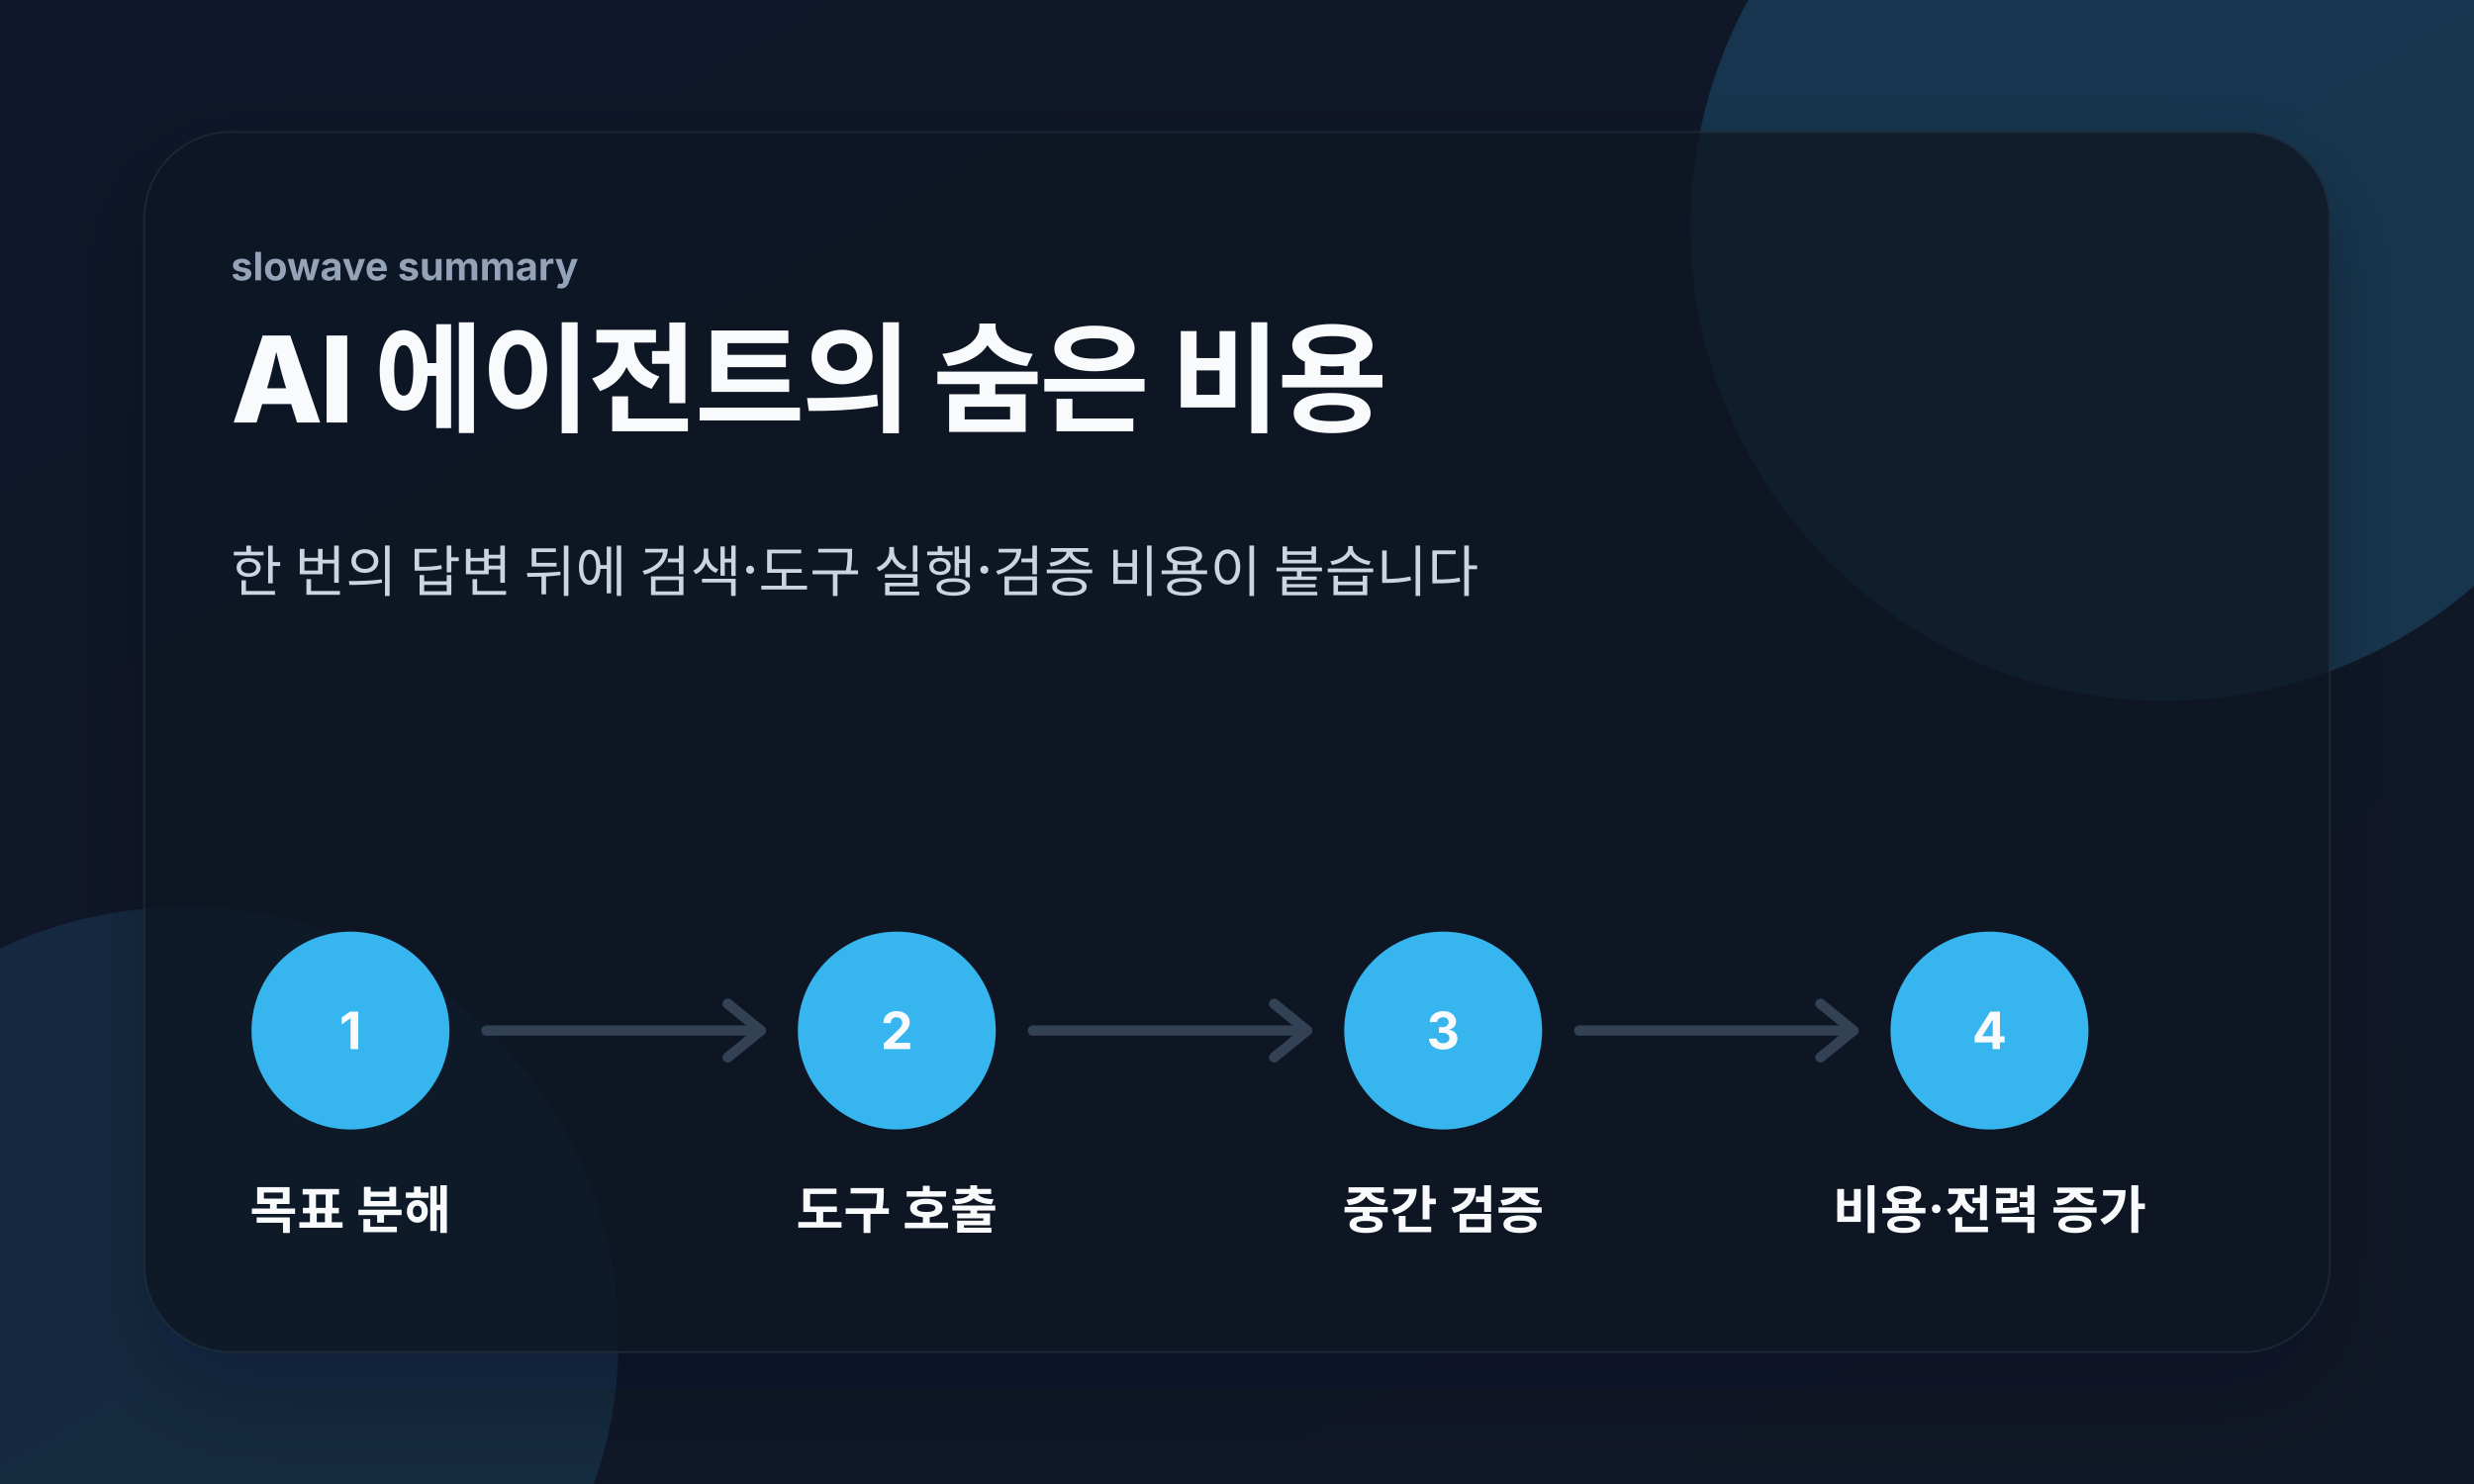
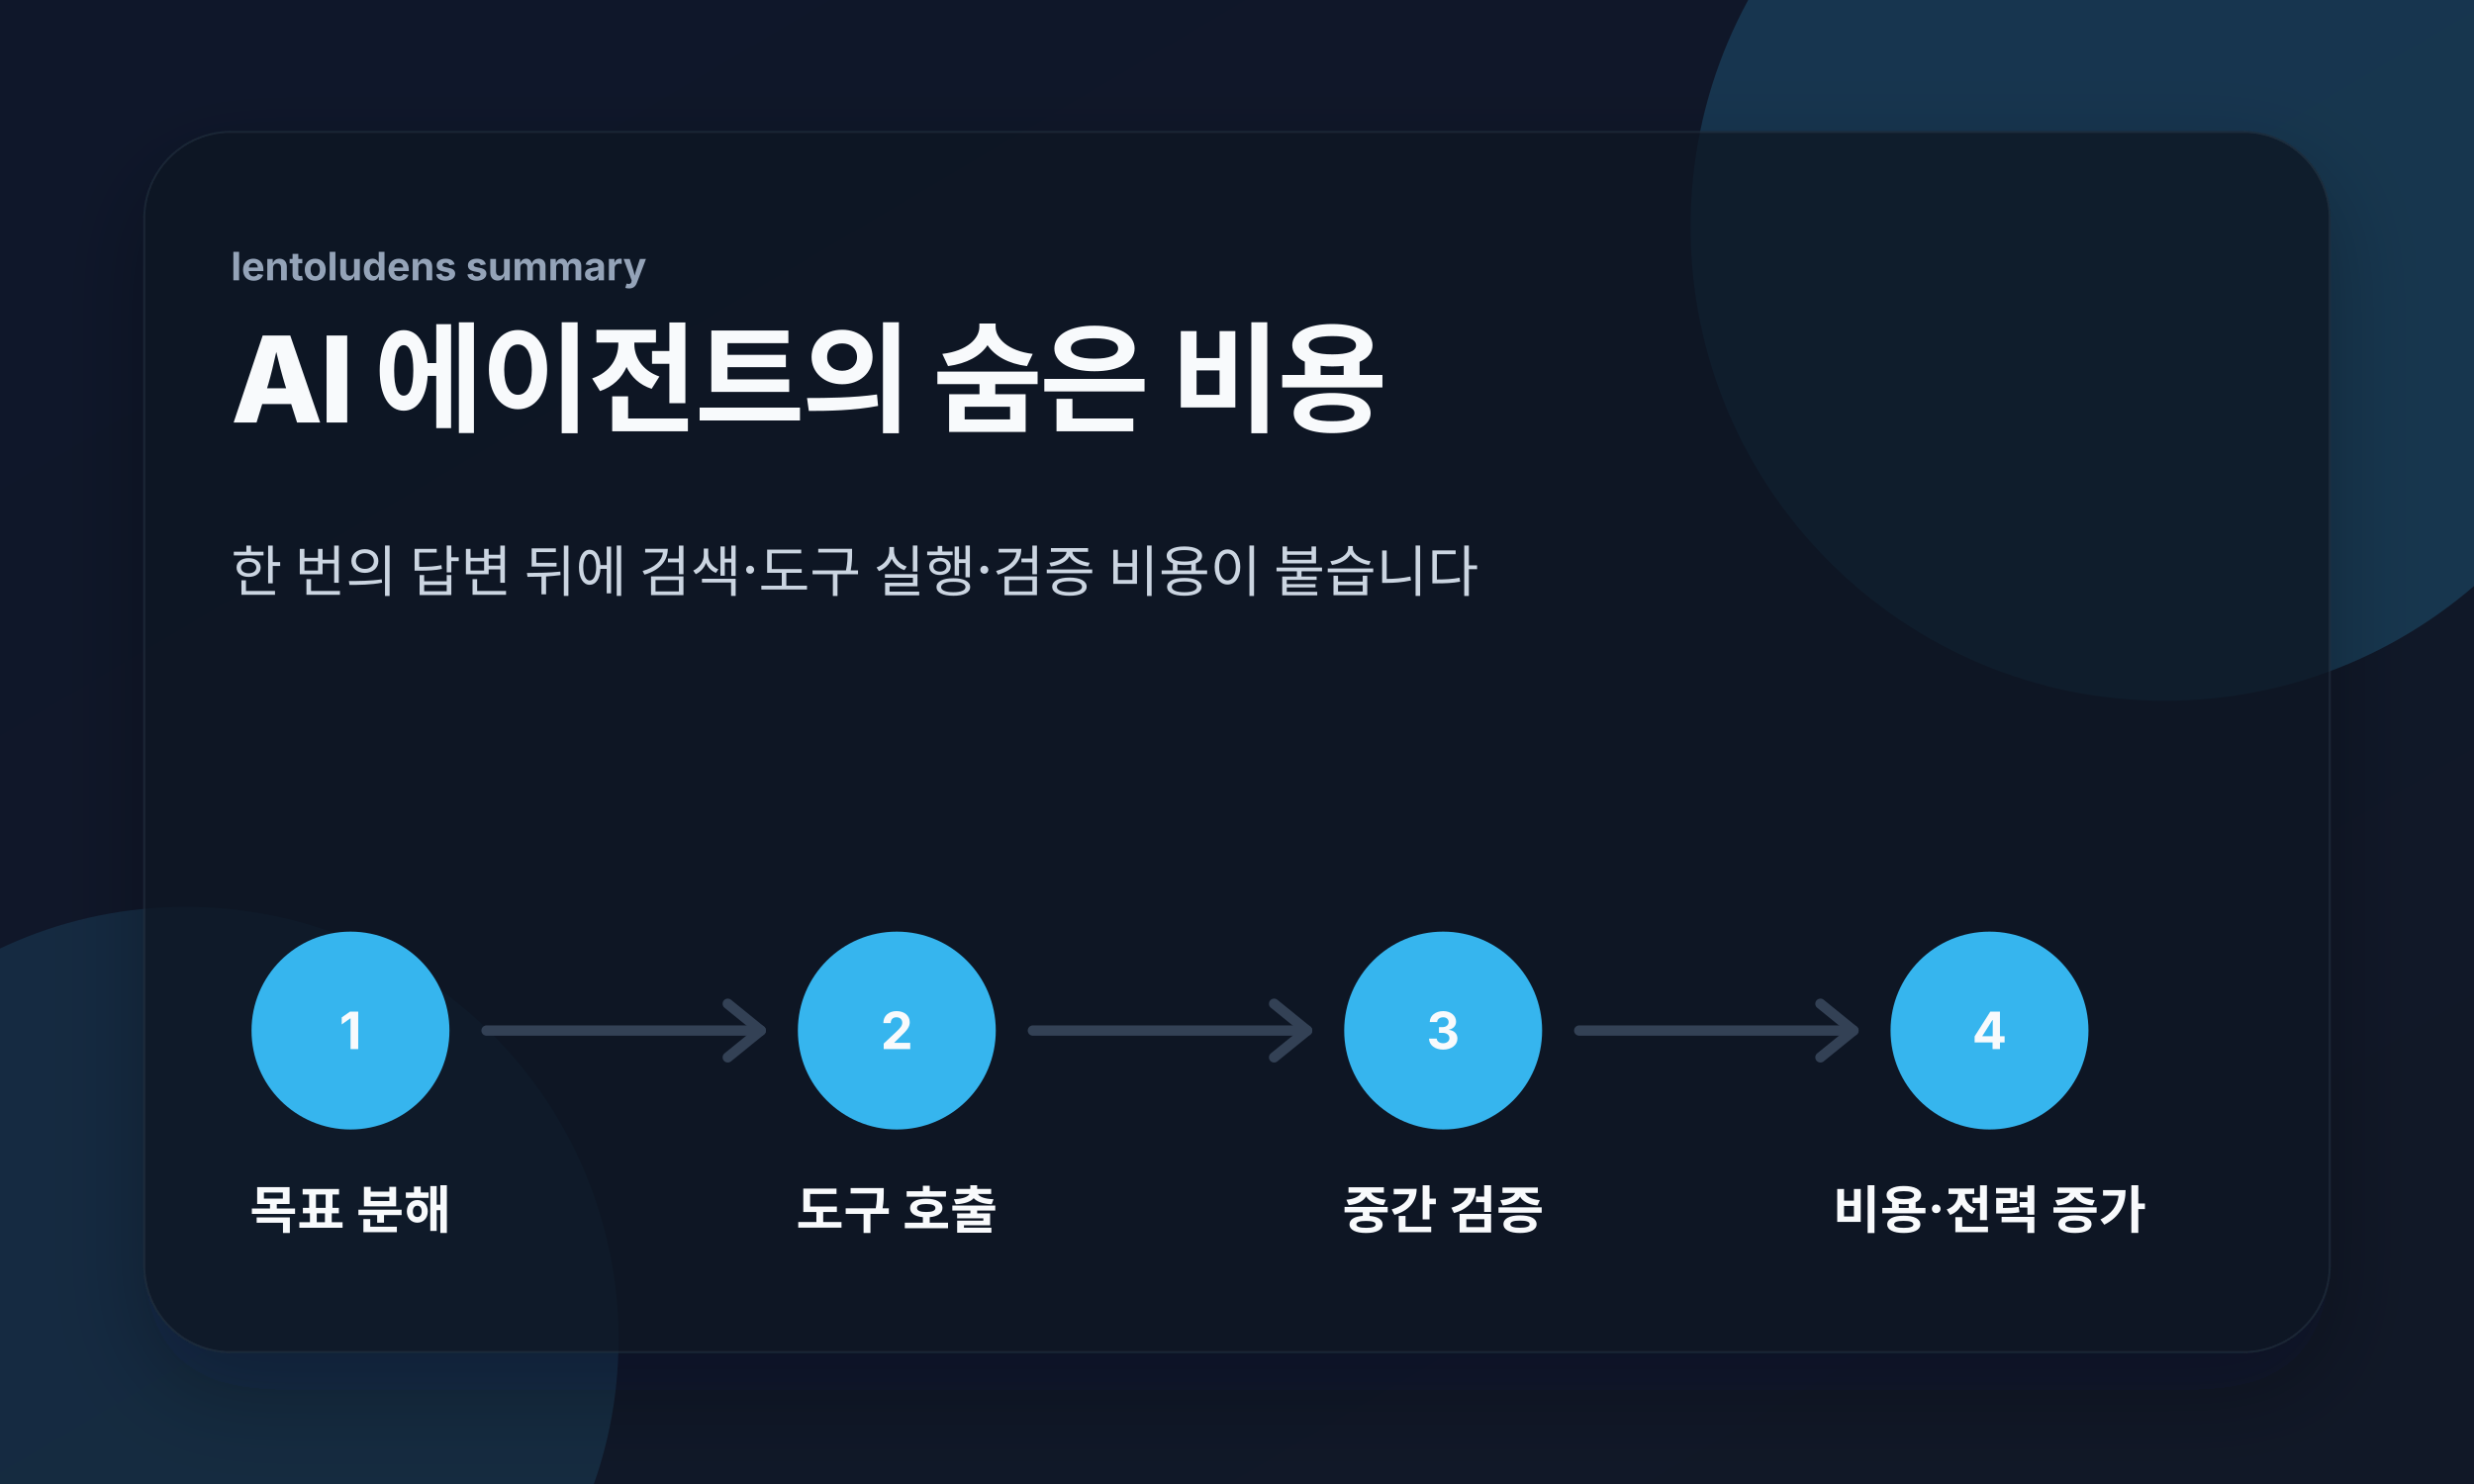
<svg xmlns="http://www.w3.org/2000/svg" width="1200" height="720" viewBox="0 0 1200 720" role="img" aria-labelledby="title desc">
  <defs>
    <linearGradient id="bg" x1="0" x2="1" y1="0" y2="1">
      <stop offset="0" stop-color="#0f172a" />
      <stop offset="1" stop-color="#111827" />
    </linearGradient>
    <filter id="shadow" x="-20%" y="-20%" width="140%" height="140%">
      <feDropShadow dx="0" dy="18" stdDeviation="22" flood-color="#020617" flood-opacity="0.35" />
    </filter>
    <style>
    .font { font-family: -apple-system, BlinkMacSystemFont, 'Apple SD Gothic Neo', 'Noto Sans KR', 'Nanum Gothic', 'Malgun Gothic', sans-serif; }
    .title { font-size: 58px; font-weight: 800; fill: #f8fafc; letter-spacing: -1.5px; }
    .sub { font-size: 27px; font-weight: 500; fill: #cbd5e1; }
    .label { font-size: 25px; font-weight: 750; fill: #f8fafc; }
    .small { font-size: 19px; font-weight: 650; fill: #94a3b8; }
  </style>
  </defs>
  <rect width="1200" height="720" fill="url(#bg)" />
  <circle cx="1050" cy="110" r="230" fill="#38bdf8" opacity="0.18" />
  <circle cx="90" cy="650" r="210" fill="#38bdf8" opacity="0.12" />
  <rect x="70" y="64" width="1060" height="592" rx="42" fill="#0b1220" opacity="0.78" filter="url(#shadow)" stroke="#1f2937" />
-   <text x="112" y="136" class="font small" fill="#38bdf8">slowave summary</text>
+   <text x="112" y="136" class="font small" fill="#38bdf8">lentoludens summary</text>
  <text x="112" y="205" class="font title">AI 에이전트의 숨은 비용</text>
  <text x="112" y="287" class="font sub">한 번의 답변 뒤에 검색·도구 실행·검증 비용이 붙습니다</text>
  <circle cx="170" cy="500" r="48" fill="#38bdf8" opacity="0.95" />
  <text x="170" y="509" text-anchor="middle" class="font label">1</text>
  <text x="170" y="596" text-anchor="middle" class="font label">목표 분해</text>
  <path d="M 236 500 L 369 500" stroke="#334155" stroke-width="5" stroke-linecap="round" />
  <path d="M 353 487 L 369 500 L 353 513" fill="none" stroke="#334155" stroke-width="5" stroke-linecap="round" stroke-linejoin="round" />
  <circle cx="435" cy="500" r="48" fill="#38bdf8" opacity="0.95" />
  <text x="435" y="509" text-anchor="middle" class="font label">2</text>
  <text x="435" y="596" text-anchor="middle" class="font label">도구 호출</text>
  <path d="M 501 500 L 634 500" stroke="#334155" stroke-width="5" stroke-linecap="round" />
  <path d="M 618 487 L 634 500 L 618 513" fill="none" stroke="#334155" stroke-width="5" stroke-linecap="round" stroke-linejoin="round" />
  <circle cx="700" cy="500" r="48" fill="#38bdf8" opacity="0.95" />
  <text x="700" y="509" text-anchor="middle" class="font label">3</text>
  <text x="700" y="596" text-anchor="middle" class="font label">중간 검증</text>
  <path d="M 766 500 L 899 500" stroke="#334155" stroke-width="5" stroke-linecap="round" />
  <path d="M 883 487 L 899 500 L 883 513" fill="none" stroke="#334155" stroke-width="5" stroke-linecap="round" stroke-linejoin="round" />
  <circle cx="965" cy="500" r="48" fill="#38bdf8" opacity="0.95" />
  <text x="965" y="509" text-anchor="middle" class="font label">4</text>
  <text x="965" y="596" text-anchor="middle" class="font label">비용·전력 증가</text>
</svg>
